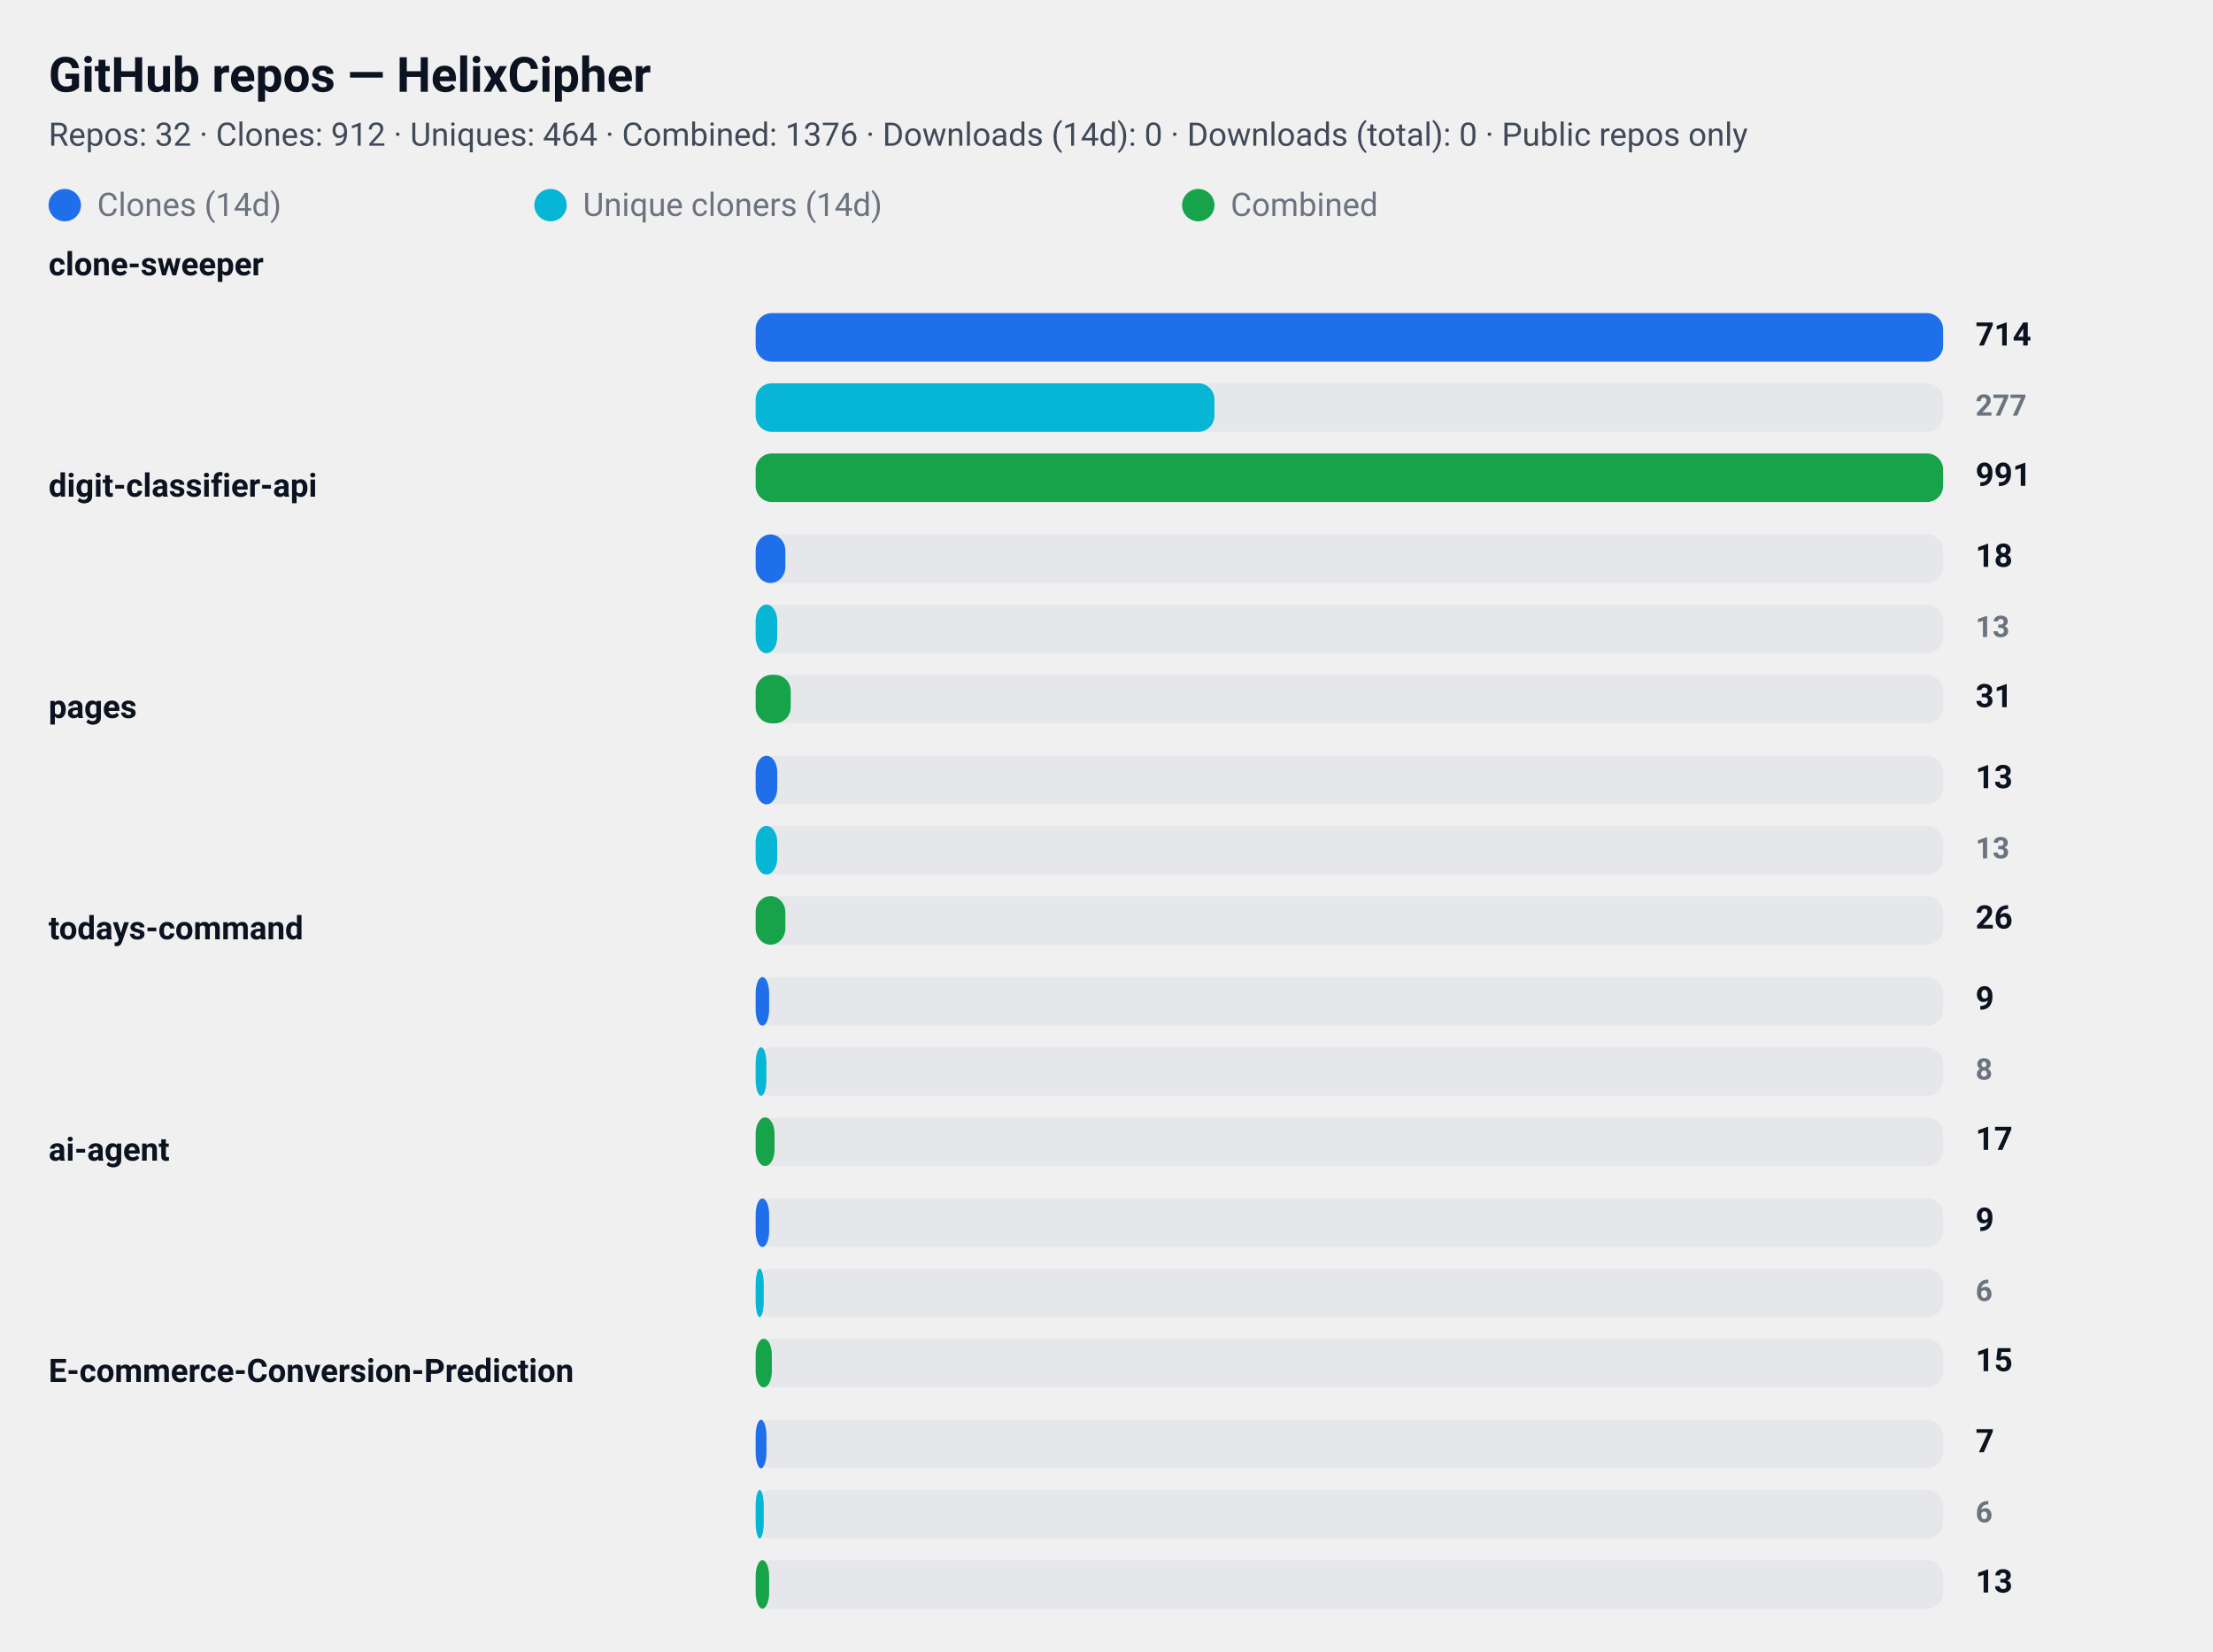
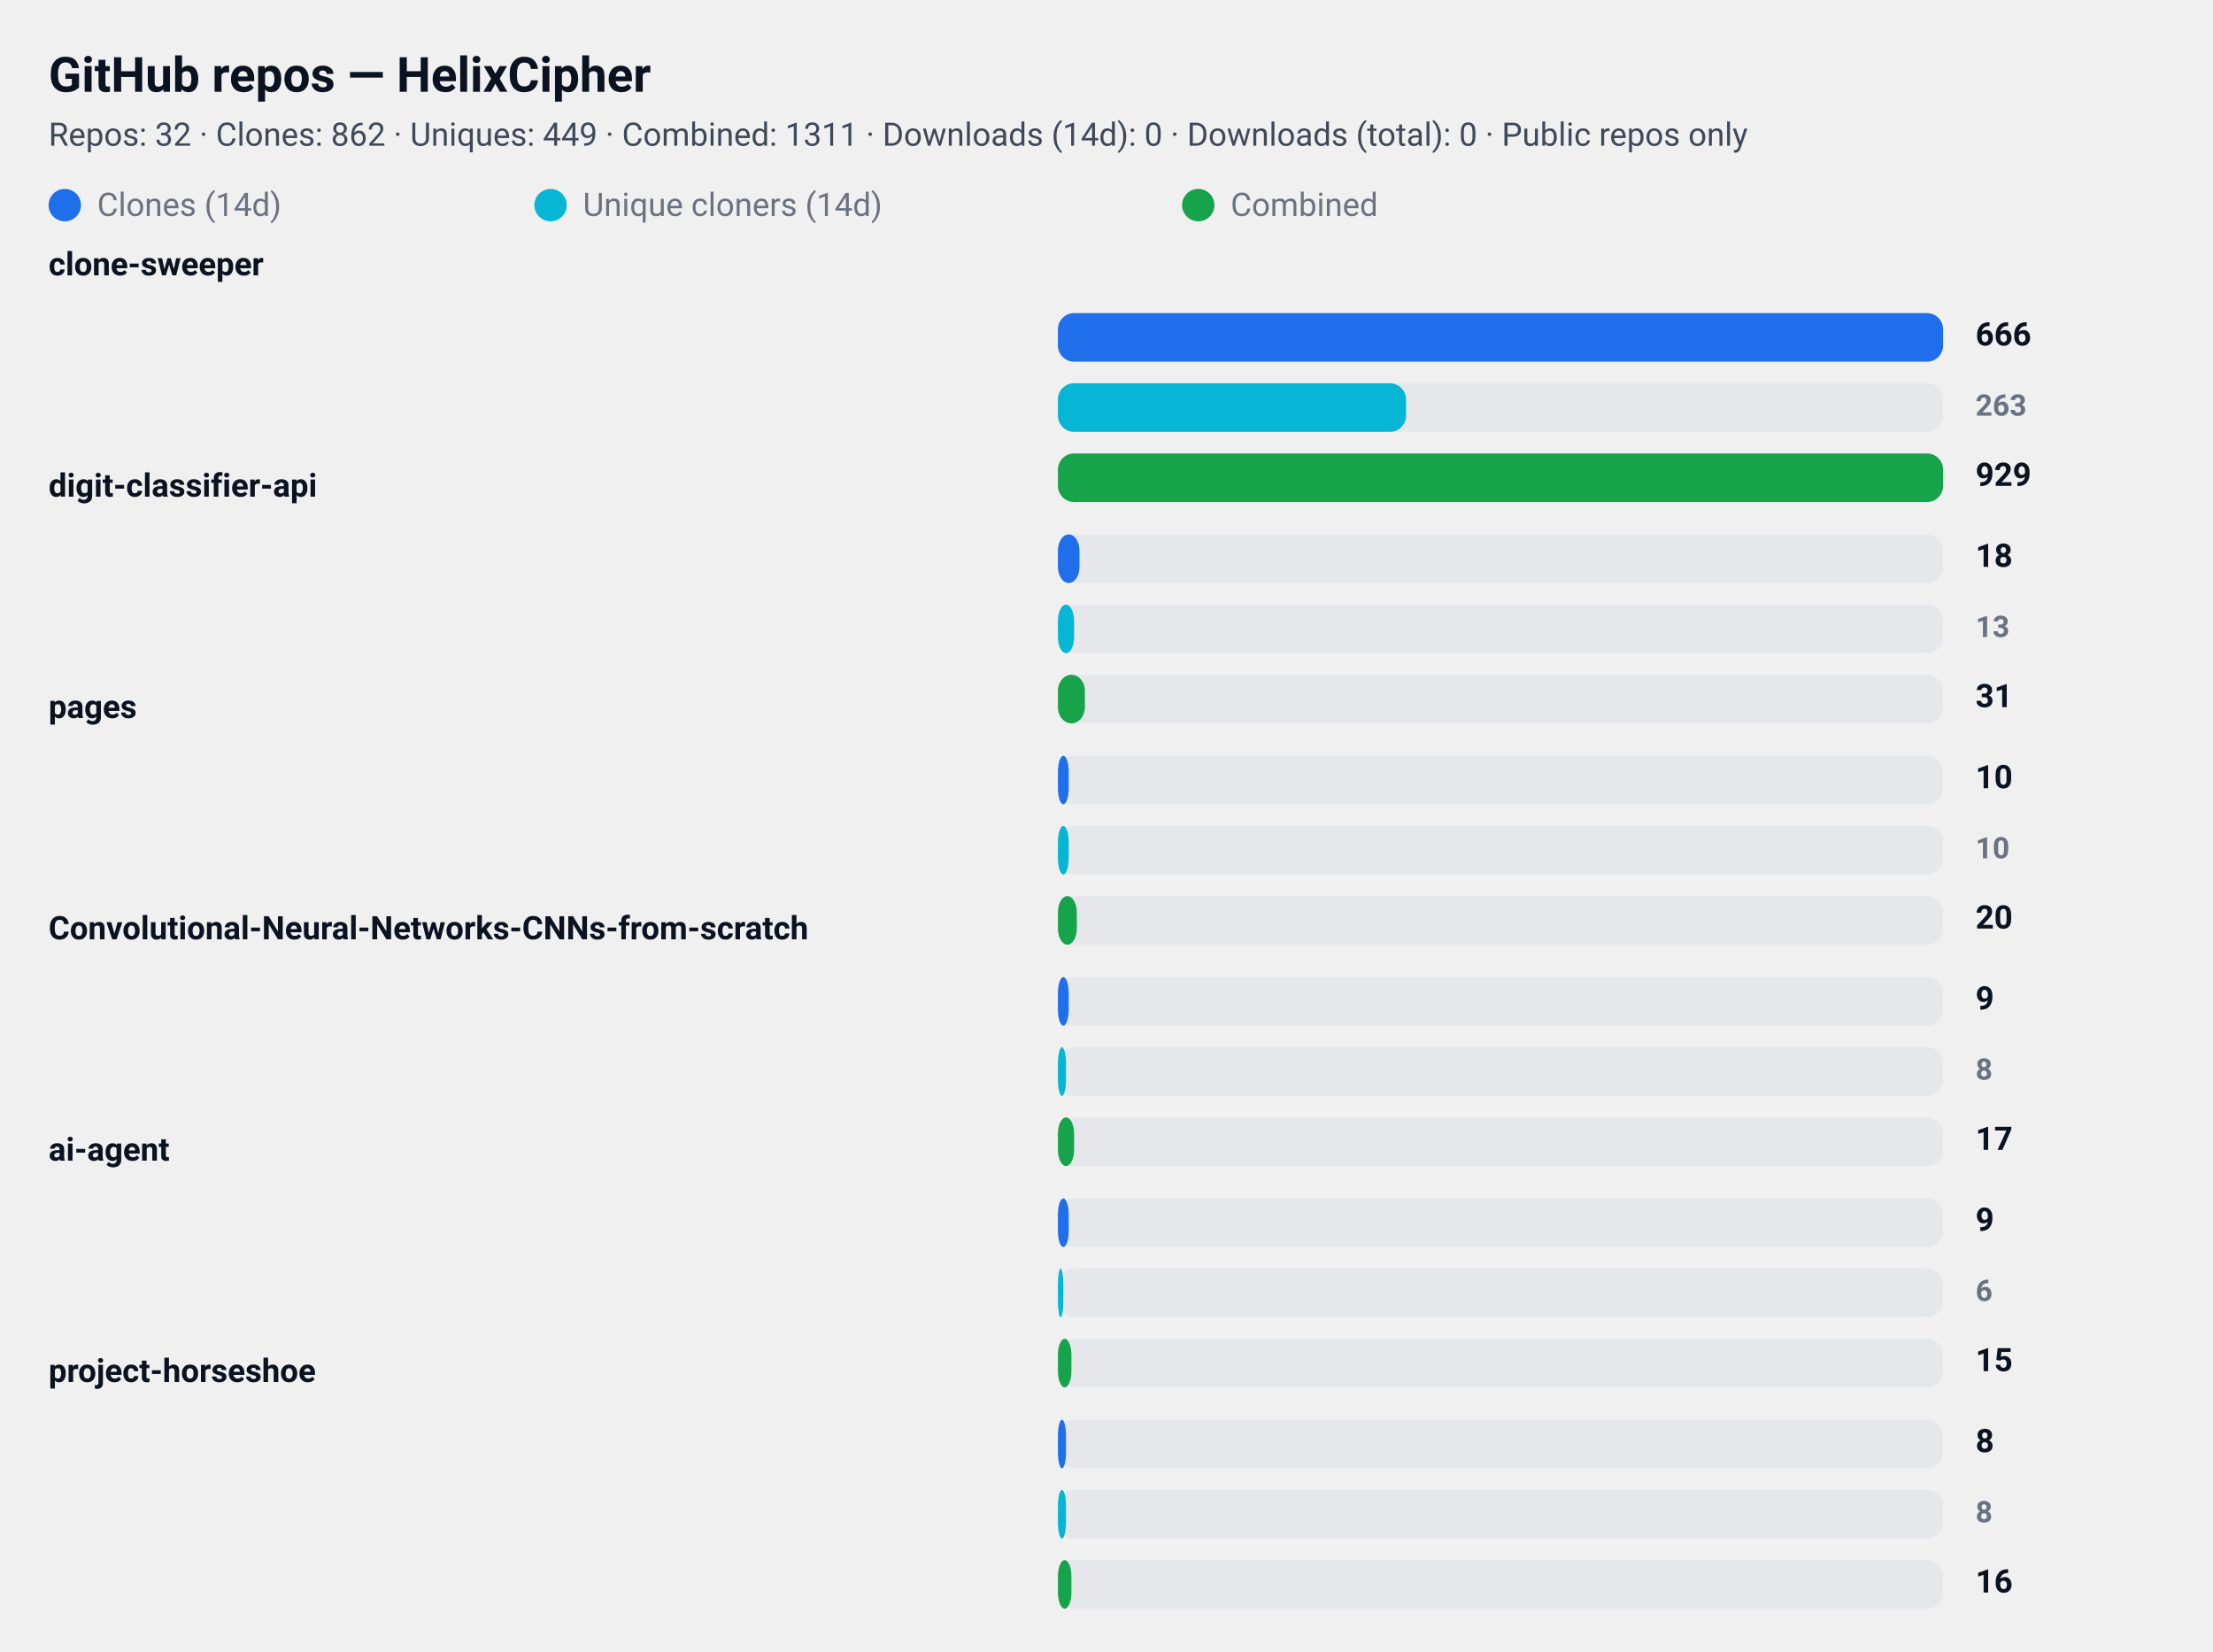
<svg xmlns="http://www.w3.org/2000/svg" width="820" height="612" viewBox="0 0 820 612" role="img" aria-label="GitHub repository clone statistics">
  <style>
  .card  { font-family: "Segoe UI", Roboto, "Helvetica Neue", Arial, sans-serif; }
  .title { font-weight: 700; font-size: 18px; fill: #0b1220; }
  .meta  { font-weight: 400; font-size: 12px; fill: #374151; opacity: 0.95; }
  .label { font-weight: 600; font-size: 12px; fill: #0b1220; }
  .count { font-weight: 700; font-size: 12px; fill: #0b1220; text-anchor: start; }
  .count-small { font-weight: 600; font-size: 11px; fill:#6b7280; text-anchor: start; }
  .muted { font-size:12px; fill:#6b7280; }

  .bar-clone { fill: #1f6feb; rx:6; }
  .bar-uniq  { fill: #06b6d4; rx:6; }
  .bar-comb  { fill: #16a34a; rx:6; }

  .bar-bg { fill: #e5e7eb; rx:6; }
  @media (prefers-color-scheme: dark) {
    .title, .meta, .label, .count, .count-small, .muted { fill: #ffffff; }
    .meta, .count-small { opacity: 0.9; }
  }
</style>
  <rect x="0" y="0" width="820" height="612" rx="12" fill="transparent" />
  <text x="18" y="34" class="title card">GitHub repos — HelixCipher</text>
-   <text x="18" y="54" class="meta card">Repos: 32 · Clones: 912 · Uniques: 464 · Combined: 1376 · Downloads (14d): 0 · Downloads (total): 0 · Public repos only</text>
+   <text x="18" y="54" class="meta card">Repos: 32 · Clones: 862 · Uniques: 449 · Combined: 1311 · Downloads (14d): 0 · Downloads (total): 0 · Public repos only</text>
  <g id="legend">
    <rect x="18" y="70" width="12" height="12" class="bar-clone" />
    <text x="36" y="80" class="muted card">Clones (14d)</text>
    <rect x="198" y="70" width="12" height="12" class="bar-uniq" />
    <text x="216" y="80" class="muted card">Unique cloners (14d)</text>
    <rect x="438" y="70" width="12" height="12" class="bar-comb" />
    <text x="456" y="80" class="muted card">Combined</text>
  </g>
  <text x="18" y="102" class="label card">clone-sweeper</text>
-   <rect x="280" y="116" width="440" height="18" class="bar-bg" />
-   <rect x="280" y="116" width="440" height="18" class="bar-clone" />
-   <text x="732" y="128" class="count card">714</text>
-   <rect x="280" y="142" width="440" height="18" class="bar-bg" />
-   <rect x="280" y="142" width="170" height="18" class="bar-uniq" />
-   <text x="732" y="154" class="count-small card">277</text>
-   <rect x="280" y="168" width="440" height="18" class="bar-bg" />
-   <rect x="280" y="168" width="440" height="18" class="bar-comb" />
-   <text x="732" y="180" class="count card">991</text>
+   <rect x="392" y="116" width="328" height="18" class="bar-bg" />
+   <rect x="392" y="116" width="328" height="18" class="bar-clone" />
+   <text x="732" y="128" class="count card">666</text>
+   <rect x="392" y="142" width="328" height="18" class="bar-bg" />
+   <rect x="392" y="142" width="129" height="18" class="bar-uniq" />
+   <text x="732" y="154" class="count-small card">263</text>
+   <rect x="392" y="168" width="328" height="18" class="bar-bg" />
+   <rect x="392" y="168" width="328" height="18" class="bar-comb" />
+   <text x="732" y="180" class="count card">929</text>
  <text x="18" y="184" class="label card">digit-classifier-api</text>
-   <rect x="280" y="198" width="440" height="18" class="bar-bg" />
-   <rect x="280" y="198" width="11" height="18" class="bar-clone" />
+   <rect x="392" y="198" width="328" height="18" class="bar-bg" />
+   <rect x="392" y="198" width="8" height="18" class="bar-clone" />
  <text x="732" y="210" class="count card">18</text>
-   <rect x="280" y="224" width="440" height="18" class="bar-bg" />
-   <rect x="280" y="224" width="8" height="18" class="bar-uniq" />
+   <rect x="392" y="224" width="328" height="18" class="bar-bg" />
+   <rect x="392" y="224" width="6" height="18" class="bar-uniq" />
  <text x="732" y="236" class="count-small card">13</text>
-   <rect x="280" y="250" width="440" height="18" class="bar-bg" />
-   <rect x="280" y="250" width="13" height="18" class="bar-comb" />
+   <rect x="392" y="250" width="328" height="18" class="bar-bg" />
+   <rect x="392" y="250" width="10" height="18" class="bar-comb" />
  <text x="732" y="262" class="count card">31</text>
  <text x="18" y="266" class="label card">pages</text>
-   <rect x="280" y="280" width="440" height="18" class="bar-bg" />
-   <rect x="280" y="280" width="8" height="18" class="bar-clone" />
-   <text x="732" y="292" class="count card">13</text>
-   <rect x="280" y="306" width="440" height="18" class="bar-bg" />
-   <rect x="280" y="306" width="8" height="18" class="bar-uniq" />
-   <text x="732" y="318" class="count-small card">13</text>
-   <rect x="280" y="332" width="440" height="18" class="bar-bg" />
-   <rect x="280" y="332" width="11" height="18" class="bar-comb" />
-   <text x="732" y="344" class="count card">26</text>
-   <text x="18" y="348" class="label card">todays-command</text>
-   <rect x="280" y="362" width="440" height="18" class="bar-bg" />
-   <rect x="280" y="362" width="5" height="18" class="bar-clone" />
+   <rect x="392" y="280" width="328" height="18" class="bar-bg" />
+   <rect x="392" y="280" width="4" height="18" class="bar-clone" />
+   <text x="732" y="292" class="count card">10</text>
+   <rect x="392" y="306" width="328" height="18" class="bar-bg" />
+   <rect x="392" y="306" width="4" height="18" class="bar-uniq" />
+   <text x="732" y="318" class="count-small card">10</text>
+   <rect x="392" y="332" width="328" height="18" class="bar-bg" />
+   <rect x="392" y="332" width="7" height="18" class="bar-comb" />
+   <text x="732" y="344" class="count card">20</text>
+   <text x="18" y="348" class="label card">Convolutional-Neural-Networks-CNNs-from-scratch</text>
+   <rect x="392" y="362" width="328" height="18" class="bar-bg" />
+   <rect x="392" y="362" width="4" height="18" class="bar-clone" />
  <text x="732" y="374" class="count card">9</text>
-   <rect x="280" y="388" width="440" height="18" class="bar-bg" />
-   <rect x="280" y="388" width="4" height="18" class="bar-uniq" />
+   <rect x="392" y="388" width="328" height="18" class="bar-bg" />
+   <rect x="392" y="388" width="3" height="18" class="bar-uniq" />
  <text x="732" y="400" class="count-small card">8</text>
-   <rect x="280" y="414" width="440" height="18" class="bar-bg" />
-   <rect x="280" y="414" width="7" height="18" class="bar-comb" />
+   <rect x="392" y="414" width="328" height="18" class="bar-bg" />
+   <rect x="392" y="414" width="6" height="18" class="bar-comb" />
  <text x="732" y="426" class="count card">17</text>
  <text x="18" y="430" class="label card">ai-agent</text>
-   <rect x="280" y="444" width="440" height="18" class="bar-bg" />
-   <rect x="280" y="444" width="5" height="18" class="bar-clone" />
+   <rect x="392" y="444" width="328" height="18" class="bar-bg" />
+   <rect x="392" y="444" width="4" height="18" class="bar-clone" />
  <text x="732" y="456" class="count card">9</text>
-   <rect x="280" y="470" width="440" height="18" class="bar-bg" />
-   <rect x="280" y="470" width="3" height="18" class="bar-uniq" />
+   <rect x="392" y="470" width="328" height="18" class="bar-bg" />
+   <rect x="392" y="470" width="2" height="18" class="bar-uniq" />
  <text x="732" y="482" class="count-small card">6</text>
-   <rect x="280" y="496" width="440" height="18" class="bar-bg" />
-   <rect x="280" y="496" width="6" height="18" class="bar-comb" />
+   <rect x="392" y="496" width="328" height="18" class="bar-bg" />
+   <rect x="392" y="496" width="5" height="18" class="bar-comb" />
  <text x="732" y="508" class="count card">15</text>
-   <text x="18" y="512" class="label card">E-commerce-Conversion-Prediction</text>
-   <rect x="280" y="526" width="440" height="18" class="bar-bg" />
-   <rect x="280" y="526" width="4" height="18" class="bar-clone" />
-   <text x="732" y="538" class="count card">7</text>
-   <rect x="280" y="552" width="440" height="18" class="bar-bg" />
-   <rect x="280" y="552" width="3" height="18" class="bar-uniq" />
-   <text x="732" y="564" class="count-small card">6</text>
-   <rect x="280" y="578" width="440" height="18" class="bar-bg" />
-   <rect x="280" y="578" width="5" height="18" class="bar-comb" />
-   <text x="732" y="590" class="count card">13</text>
+   <text x="18" y="512" class="label card">project-horseshoe</text>
+   <rect x="392" y="526" width="328" height="18" class="bar-bg" />
+   <rect x="392" y="526" width="3" height="18" class="bar-clone" />
+   <text x="732" y="538" class="count card">8</text>
+   <rect x="392" y="552" width="328" height="18" class="bar-bg" />
+   <rect x="392" y="552" width="3" height="18" class="bar-uniq" />
+   <text x="732" y="564" class="count-small card">8</text>
+   <rect x="392" y="578" width="328" height="18" class="bar-bg" />
+   <rect x="392" y="578" width="5" height="18" class="bar-comb" />
+   <text x="732" y="590" class="count card">16</text>
</svg>
